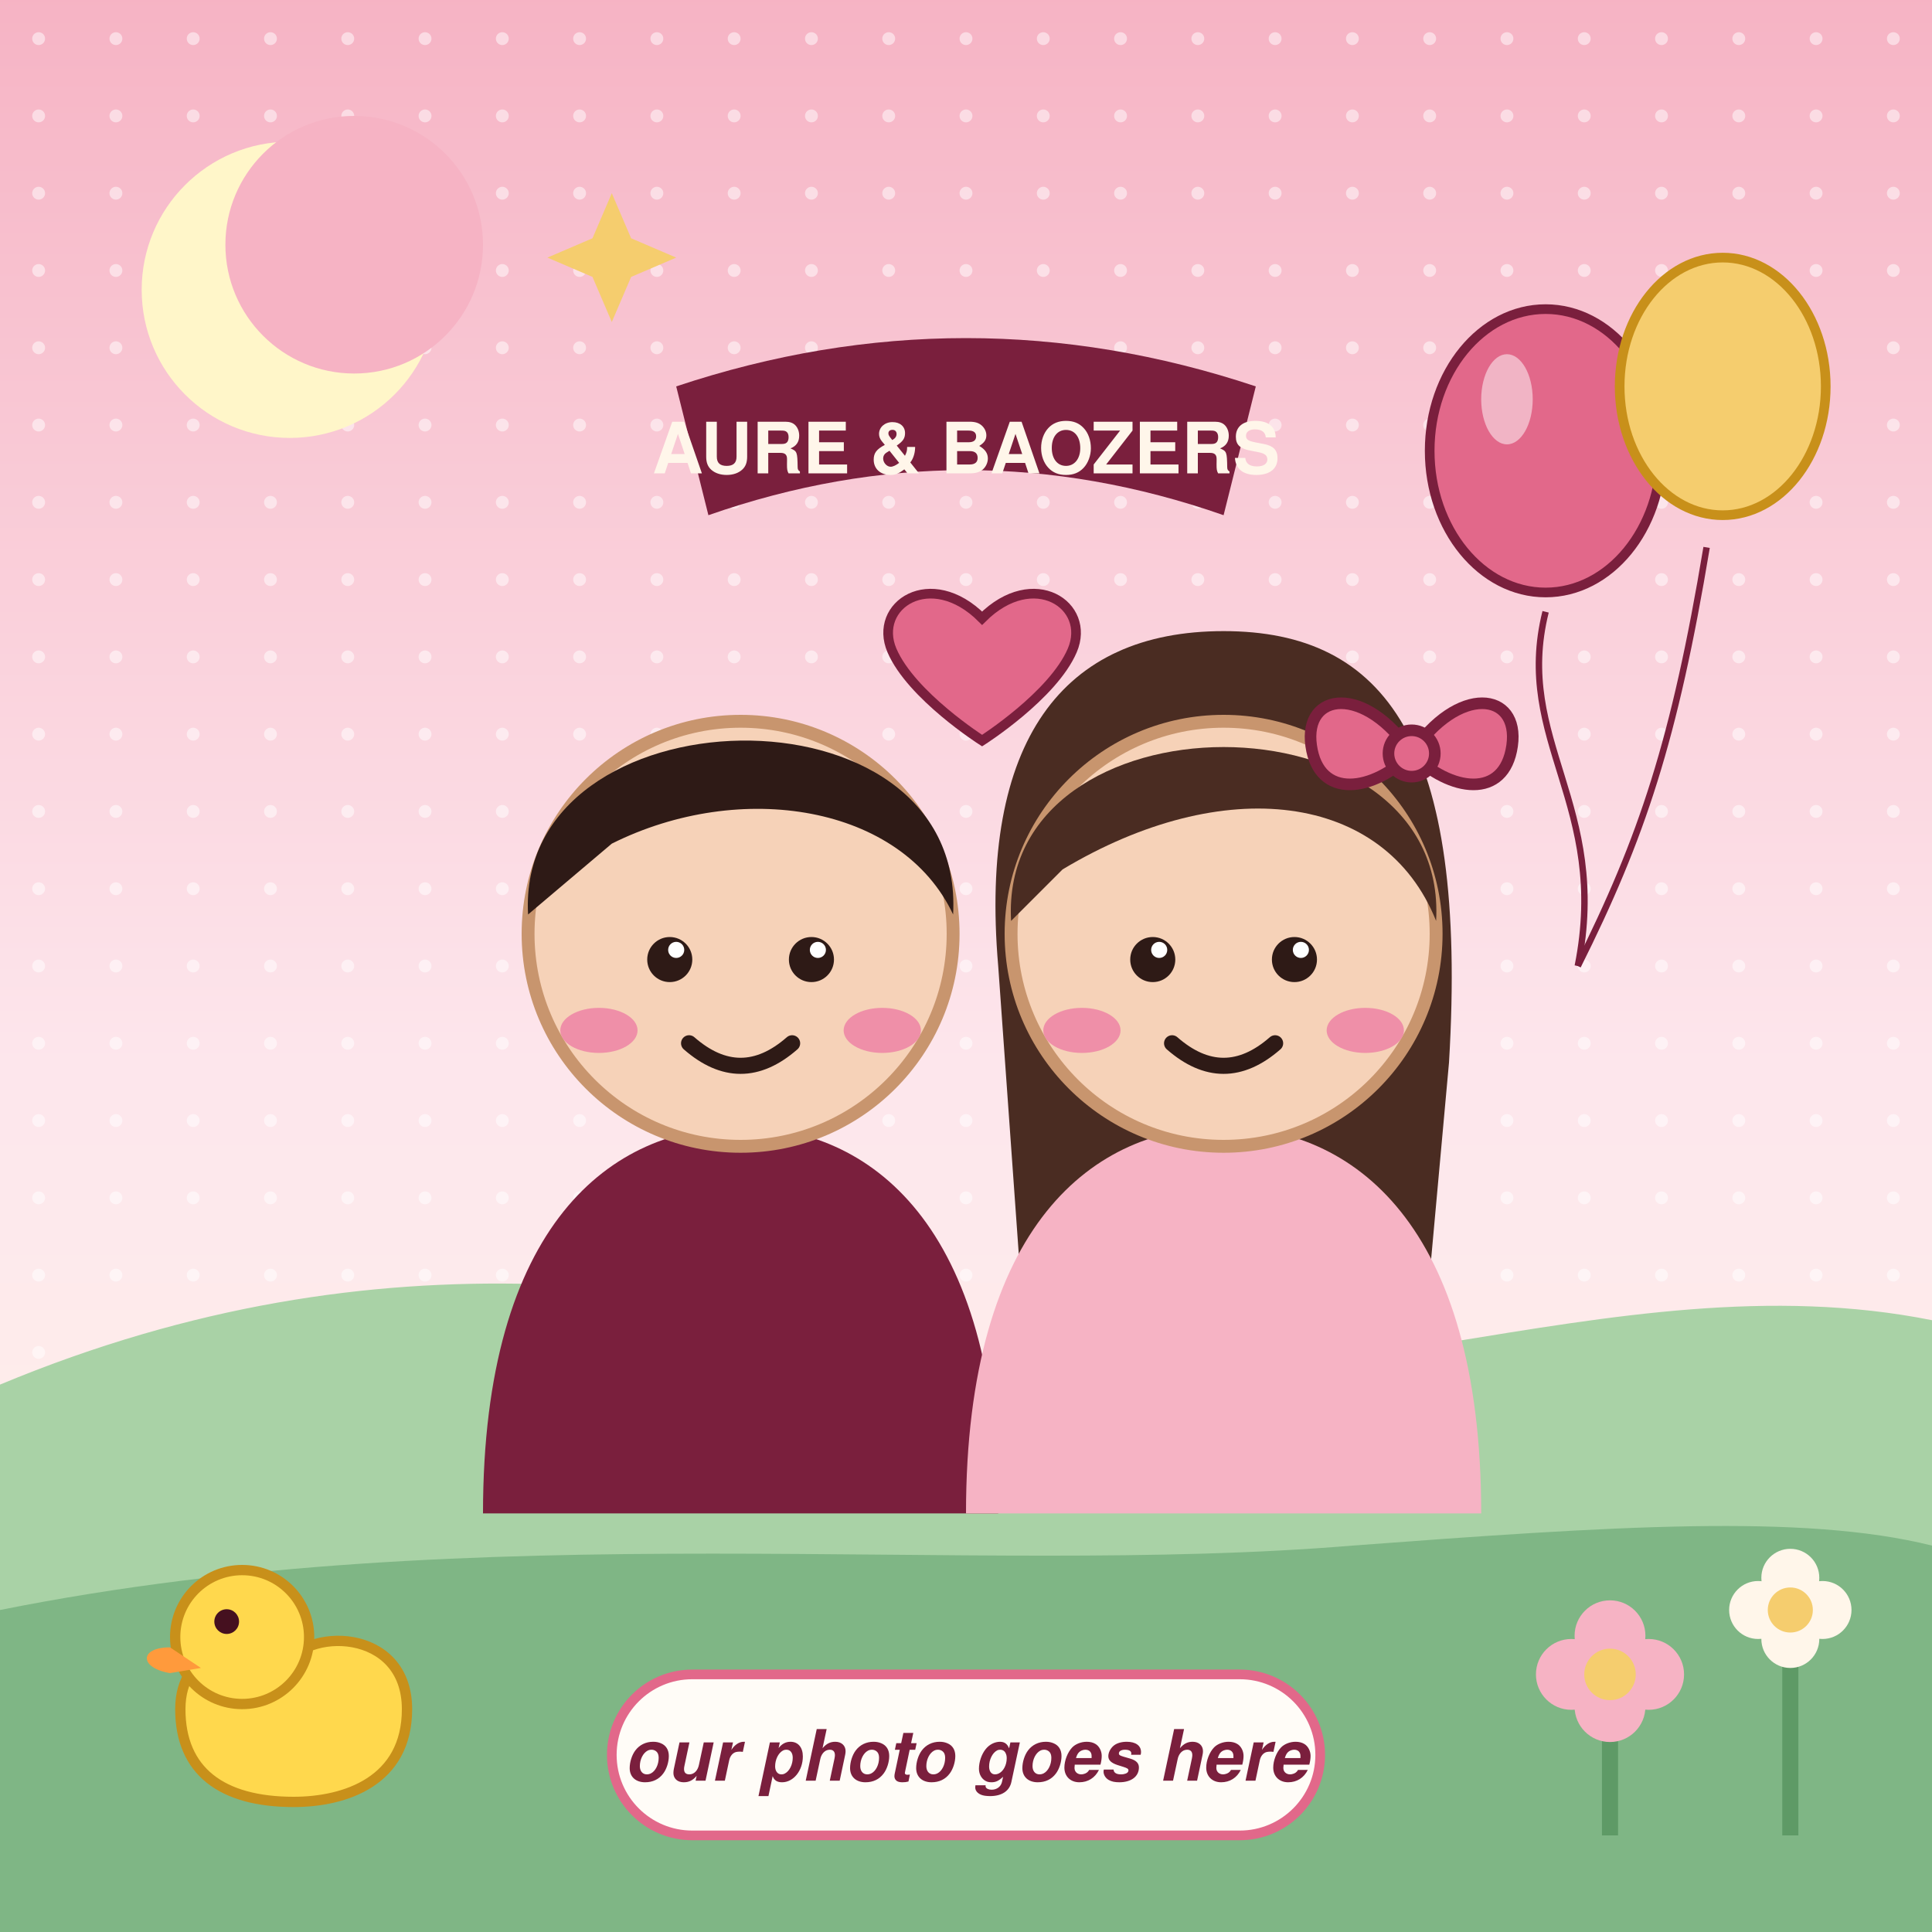
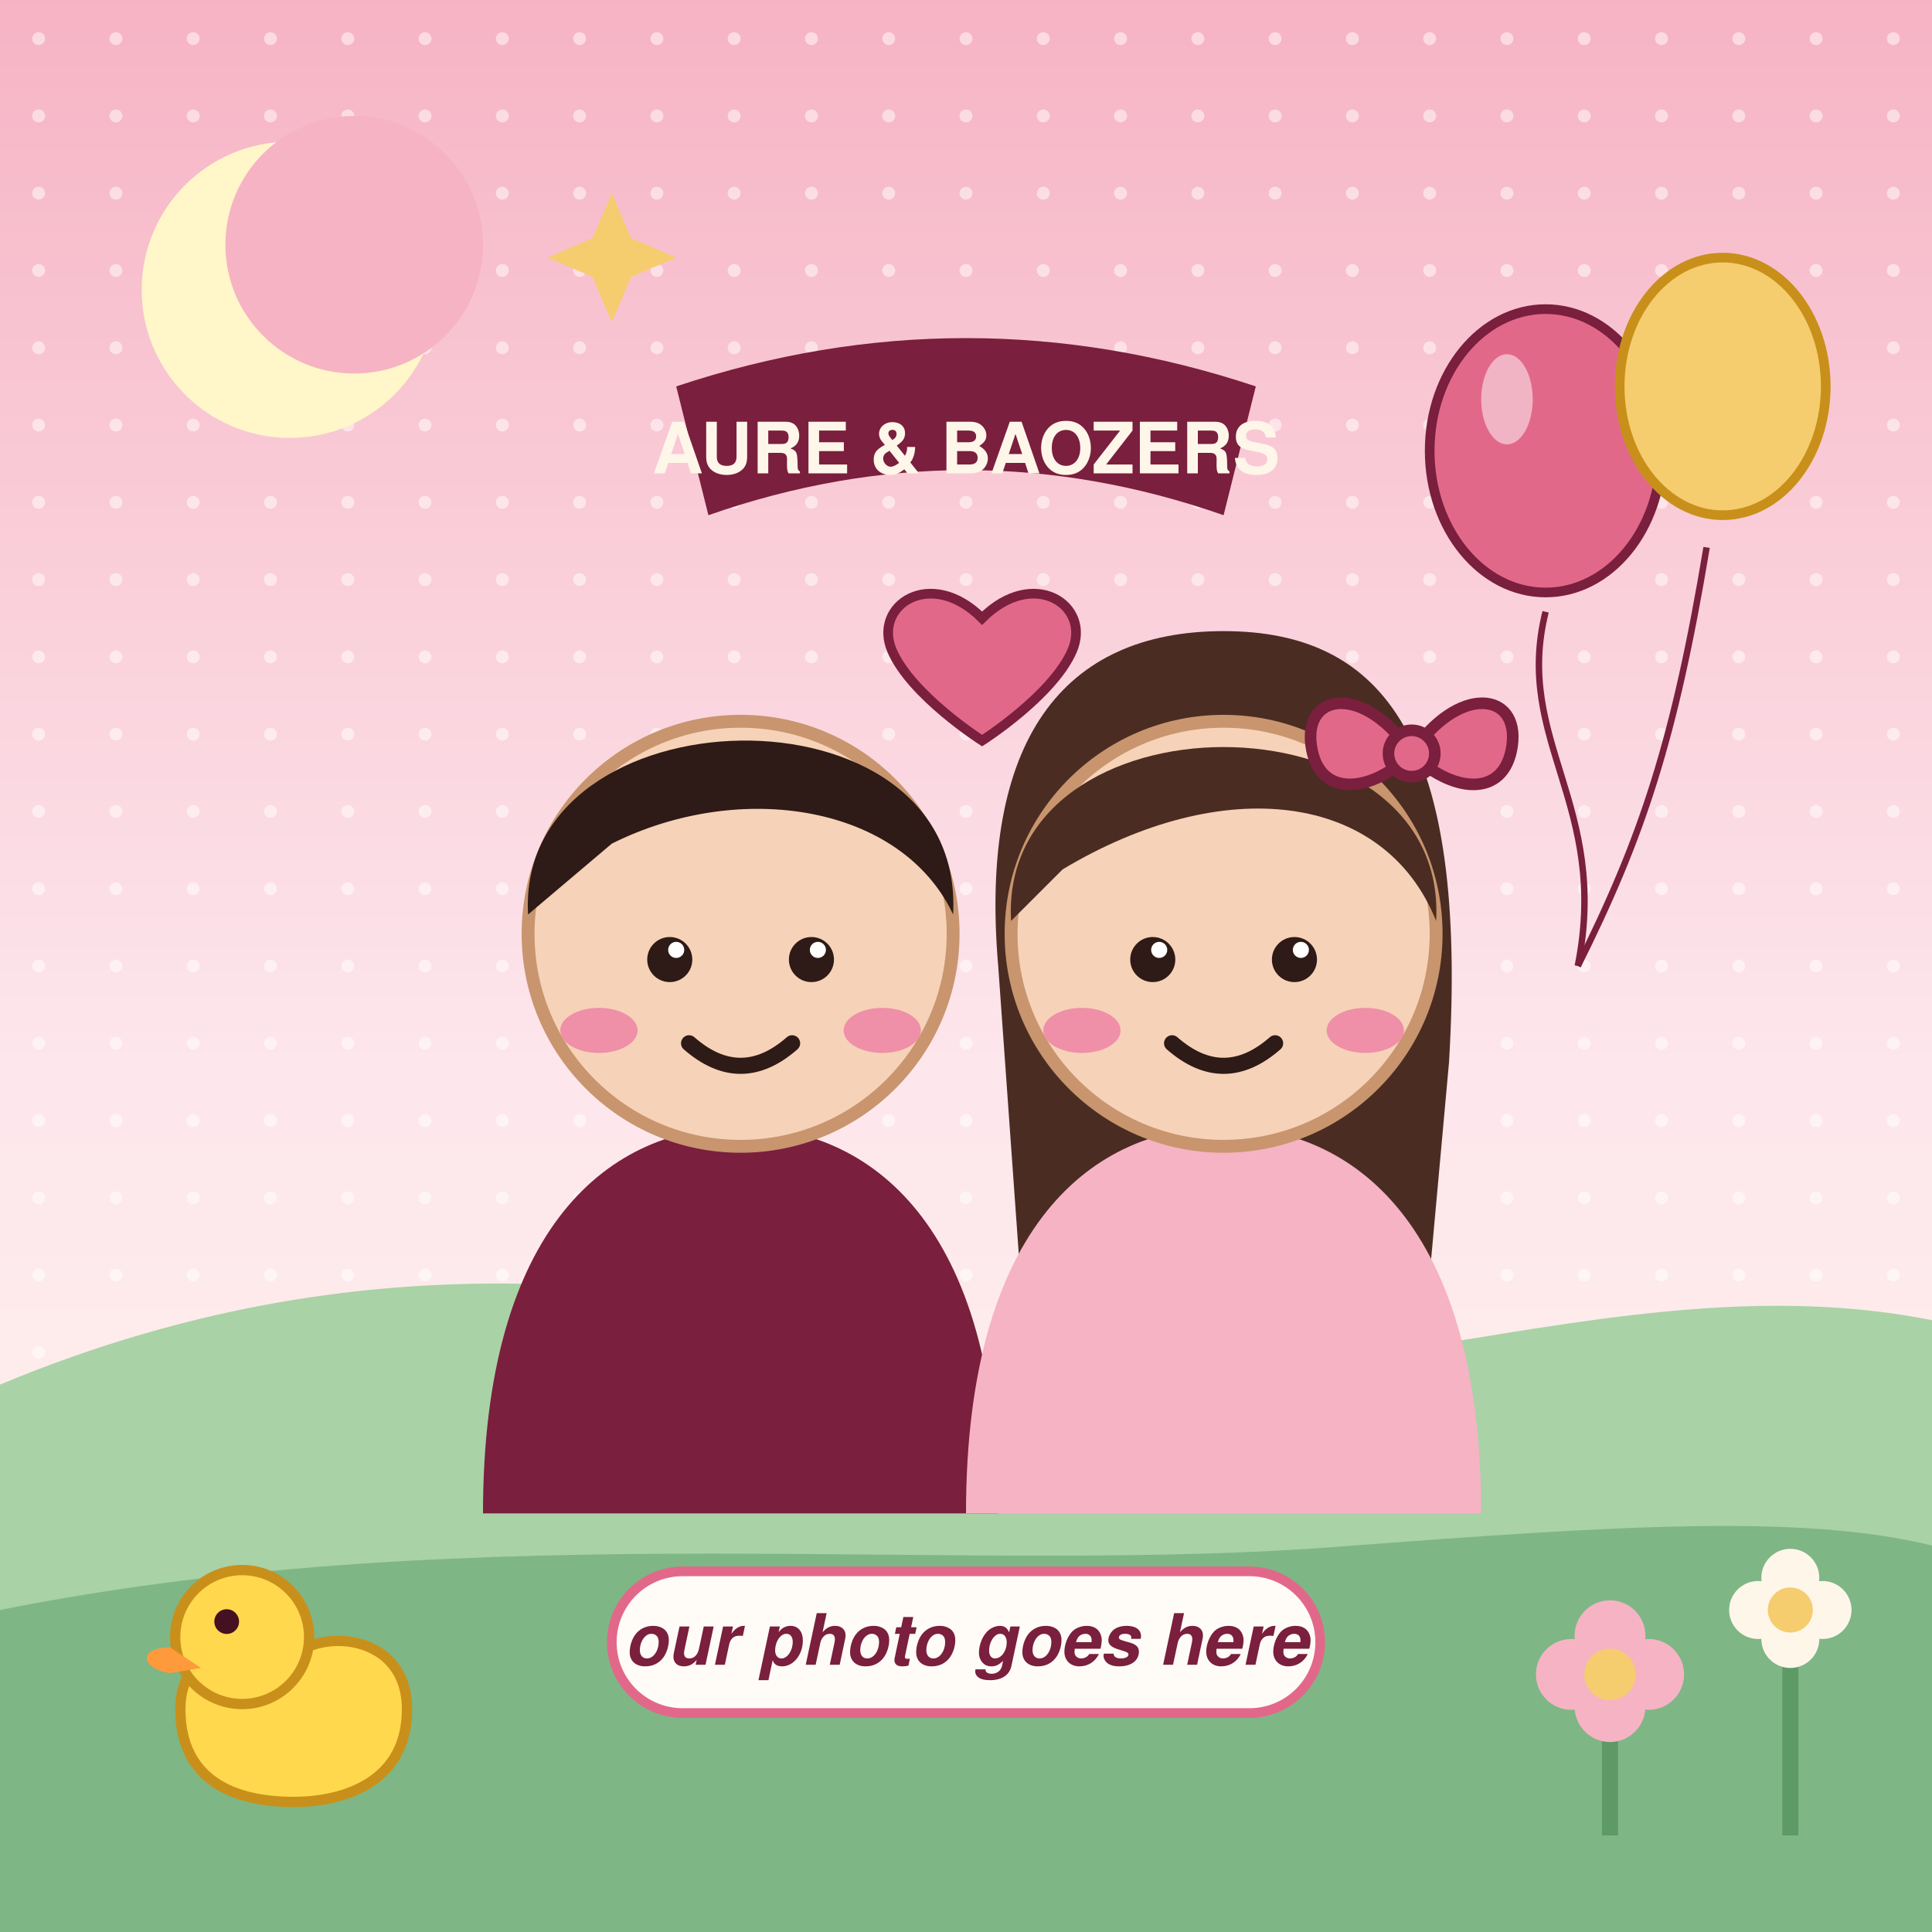
- <svg xmlns="http://www.w3.org/2000/svg" viewBox="0 0 600 600">
+ <svg xmlns="http://www.w3.org/2000/svg" viewBox="0 0 600 600" preserveAspectRatio="xMidYMid slice">
  <defs>
    <linearGradient id="sky" x1="0" y1="0" x2="0" y2="1">
      <stop offset="0" stop-color="#F6B3C4" />
      <stop offset=".55" stop-color="#FDE6EC" />
      <stop offset="1" stop-color="#FFF6EA" />
    </linearGradient>
    <pattern id="dots" width="24" height="24" patternUnits="userSpaceOnUse">
      <circle cx="12" cy="12" r="2" fill="#fff" opacity=".5" />
    </pattern>
  </defs>
  <rect width="600" height="600" fill="url(#sky)" />
  <rect width="600" height="600" fill="url(#dots)" />
  <circle cx="90" cy="90" r="46" fill="#FFF6C9" />
  <circle cx="110" cy="76" r="40" fill="#F6B3C4" />
  <path d="M190 60 l6 14 14 6 -14 6 -6 14 -6 -14 -14 -6 14 -6z" fill="#F5CD6E" />
  <path d="M210 120 Q300 90 390 120 L380 160 Q300 132 220 160Z" fill="#7A1F3D" />
  <text x="300" y="147" text-anchor="middle" font-family="Arial Rounded MT Bold, Trebuchet MS, Helvetica, sans-serif" font-size="22" font-weight="700" fill="#FFF6EA">AURE &amp; BAOZERS</text>
  <path d="M480 190 C470 230 500 250 490 300" stroke="#7A1F3D" stroke-width="2" fill="none" />
  <path d="M530 170 C520 230 510 260 490 300" stroke="#7A1F3D" stroke-width="2" fill="none" />
  <ellipse cx="480" cy="140" rx="36" ry="44" fill="#E2688A" stroke="#7A1F3D" stroke-width="3" />
  <ellipse cx="535" cy="120" rx="32" ry="40" fill="#F5CD6E" stroke="#C8901A" stroke-width="3" />
  <ellipse cx="468" cy="124" rx="8" ry="14" fill="#fff" opacity=".5" />
  <path d="M0 430 C120 380 220 400 300 420 C400 445 500 390 600 410 L600 600 L0 600Z" fill="#A9D2A6" />
  <path d="M0 500 C150 470 300 490 420 480 C500 474 560 470 600 480 L600 600 L0 600Z" fill="#7FB685" />
  <path d="M150 470 C150 380 190 350 230 350 C270 350 310 380 310 470Z" fill="#7A1F3D" />
  <circle cx="230" cy="290" r="66" fill="#F6D2B8" stroke="#C8956E" stroke-width="4" />
  <path d="M164 284 C160 214 300 210 296 284 C280 250 230 242 190 262Z" fill="#2E1A16" />
  <circle cx="208" cy="298" r="7" fill="#2E1A16" />
  <circle cx="252" cy="298" r="7" fill="#2E1A16" />
  <circle cx="210" cy="295" r="2.5" fill="#fff" />
  <circle cx="254" cy="295" r="2.5" fill="#fff" />
  <path d="M214 324 q16 14 32 0" stroke="#2E1A16" stroke-width="5" fill="none" stroke-linecap="round" />
  <ellipse cx="186" cy="320" rx="12" ry="7" fill="#EF8FA8" />
  <ellipse cx="274" cy="320" rx="12" ry="7" fill="#EF8FA8" />
  <path d="M310 300 C304 230 330 196 380 196 C430 196 456 230 450 330 L440 440 L320 440Z" fill="#4A2C22" />
  <path d="M300 470 C300 380 340 350 380 350 C420 350 460 380 460 470Z" fill="#F6B3C4" />
  <circle cx="380" cy="290" r="66" fill="#F6D2B8" stroke="#C8956E" stroke-width="4" />
  <path d="M314 286 C310 214 450 214 446 286 C430 246 380 240 330 270Z" fill="#4A2C22" />
  <circle cx="358" cy="298" r="7" fill="#2E1A16" />
  <circle cx="402" cy="298" r="7" fill="#2E1A16" />
  <circle cx="360" cy="295" r="2.5" fill="#fff" />
  <circle cx="404" cy="295" r="2.5" fill="#fff" />
  <path d="M364 324 q16 14 32 0" stroke="#2E1A16" stroke-width="5" fill="none" stroke-linecap="round" />
  <ellipse cx="336" cy="320" rx="12" ry="7" fill="#EF8FA8" />
  <ellipse cx="424" cy="320" rx="12" ry="7" fill="#EF8FA8" />
  <g transform="translate(400 210) scale(1.2)">
    <path d="M32 20 C20 2 4 4 6 18 C8 32 22 30 32 20Z M32 20 C44 2 60 4 58 18 C56 32 42 30 32 20Z" fill="#E2688A" stroke="#7A1F3D" stroke-width="3" />
    <circle cx="32" cy="20" r="6" fill="#E2688A" stroke="#7A1F3D" stroke-width="3" />
  </g>
  <path d="M305 230 s-22-14-28-28 c-6-14 12-26 28-10 c16-16 34-4 28 10 c-6 14-28 28-28 28z" fill="#E2688A" stroke="#7A1F3D" stroke-width="3" />
  <g transform="translate(40 470) scale(1.6)">
    <path d="M10 38 C10 26 22 24 30 30 C34 22 54 22 54 38 C54 52 42 56 32 56 C18 56 10 50 10 38Z" fill="#FFD84D" stroke="#C8901A" stroke-width="2" />
    <circle cx="22" cy="24" r="13" fill="#FFD84D" stroke="#C8901A" stroke-width="2" />
    <path d="M8 26 C2 26 2 30 8 31 L14 30 Z" fill="#FF9A3C" />
    <circle cx="19" cy="21" r="2.4" fill="#45101F" />
  </g>
-   <rect x="190" y="520" width="220" height="50" rx="25" fill="#FFFCF7" stroke="#E2688A" stroke-width="3" />
-   <text x="300" y="553" text-anchor="middle" font-family="Trebuchet MS, Helvetica, sans-serif" font-style="italic" font-size="22" font-weight="700" fill="#7A1F3D">our photo goes here</text>
+   <rect x="190" y="488" width="220" height="44" rx="22" fill="#FFFCF7" stroke="#E2688A" stroke-width="3" />
+   <text x="300" y="517" text-anchor="middle" font-family="Trebuchet MS, Helvetica, sans-serif" font-style="italic" font-size="22" font-weight="700" fill="#7A1F3D">our photo goes here</text>
  <g transform="translate(500 520)">
    <line x1="0" y1="0" x2="0" y2="50" stroke="#5E9A66" stroke-width="5" />
    <circle cx="0" cy="-12" r="11" fill="#F6B3C4" />
    <circle cx="-12" cy="0" r="11" fill="#F6B3C4" />
    <circle cx="12" cy="0" r="11" fill="#F6B3C4" />
    <circle cx="0" cy="10" r="11" fill="#F6B3C4" />
    <circle r="8" fill="#F5CD6E" />
  </g>
  <g transform="translate(556 500)">
    <line x1="0" y1="0" x2="0" y2="70" stroke="#5E9A66" stroke-width="5" />
    <circle cx="0" cy="-10" r="9" fill="#FFF6EA" />
    <circle cx="-10" cy="0" r="9" fill="#FFF6EA" />
    <circle cx="10" cy="0" r="9" fill="#FFF6EA" />
    <circle cx="0" cy="9" r="9" fill="#FFF6EA" />
    <circle r="7" fill="#F5CD6E" />
  </g>
</svg>
